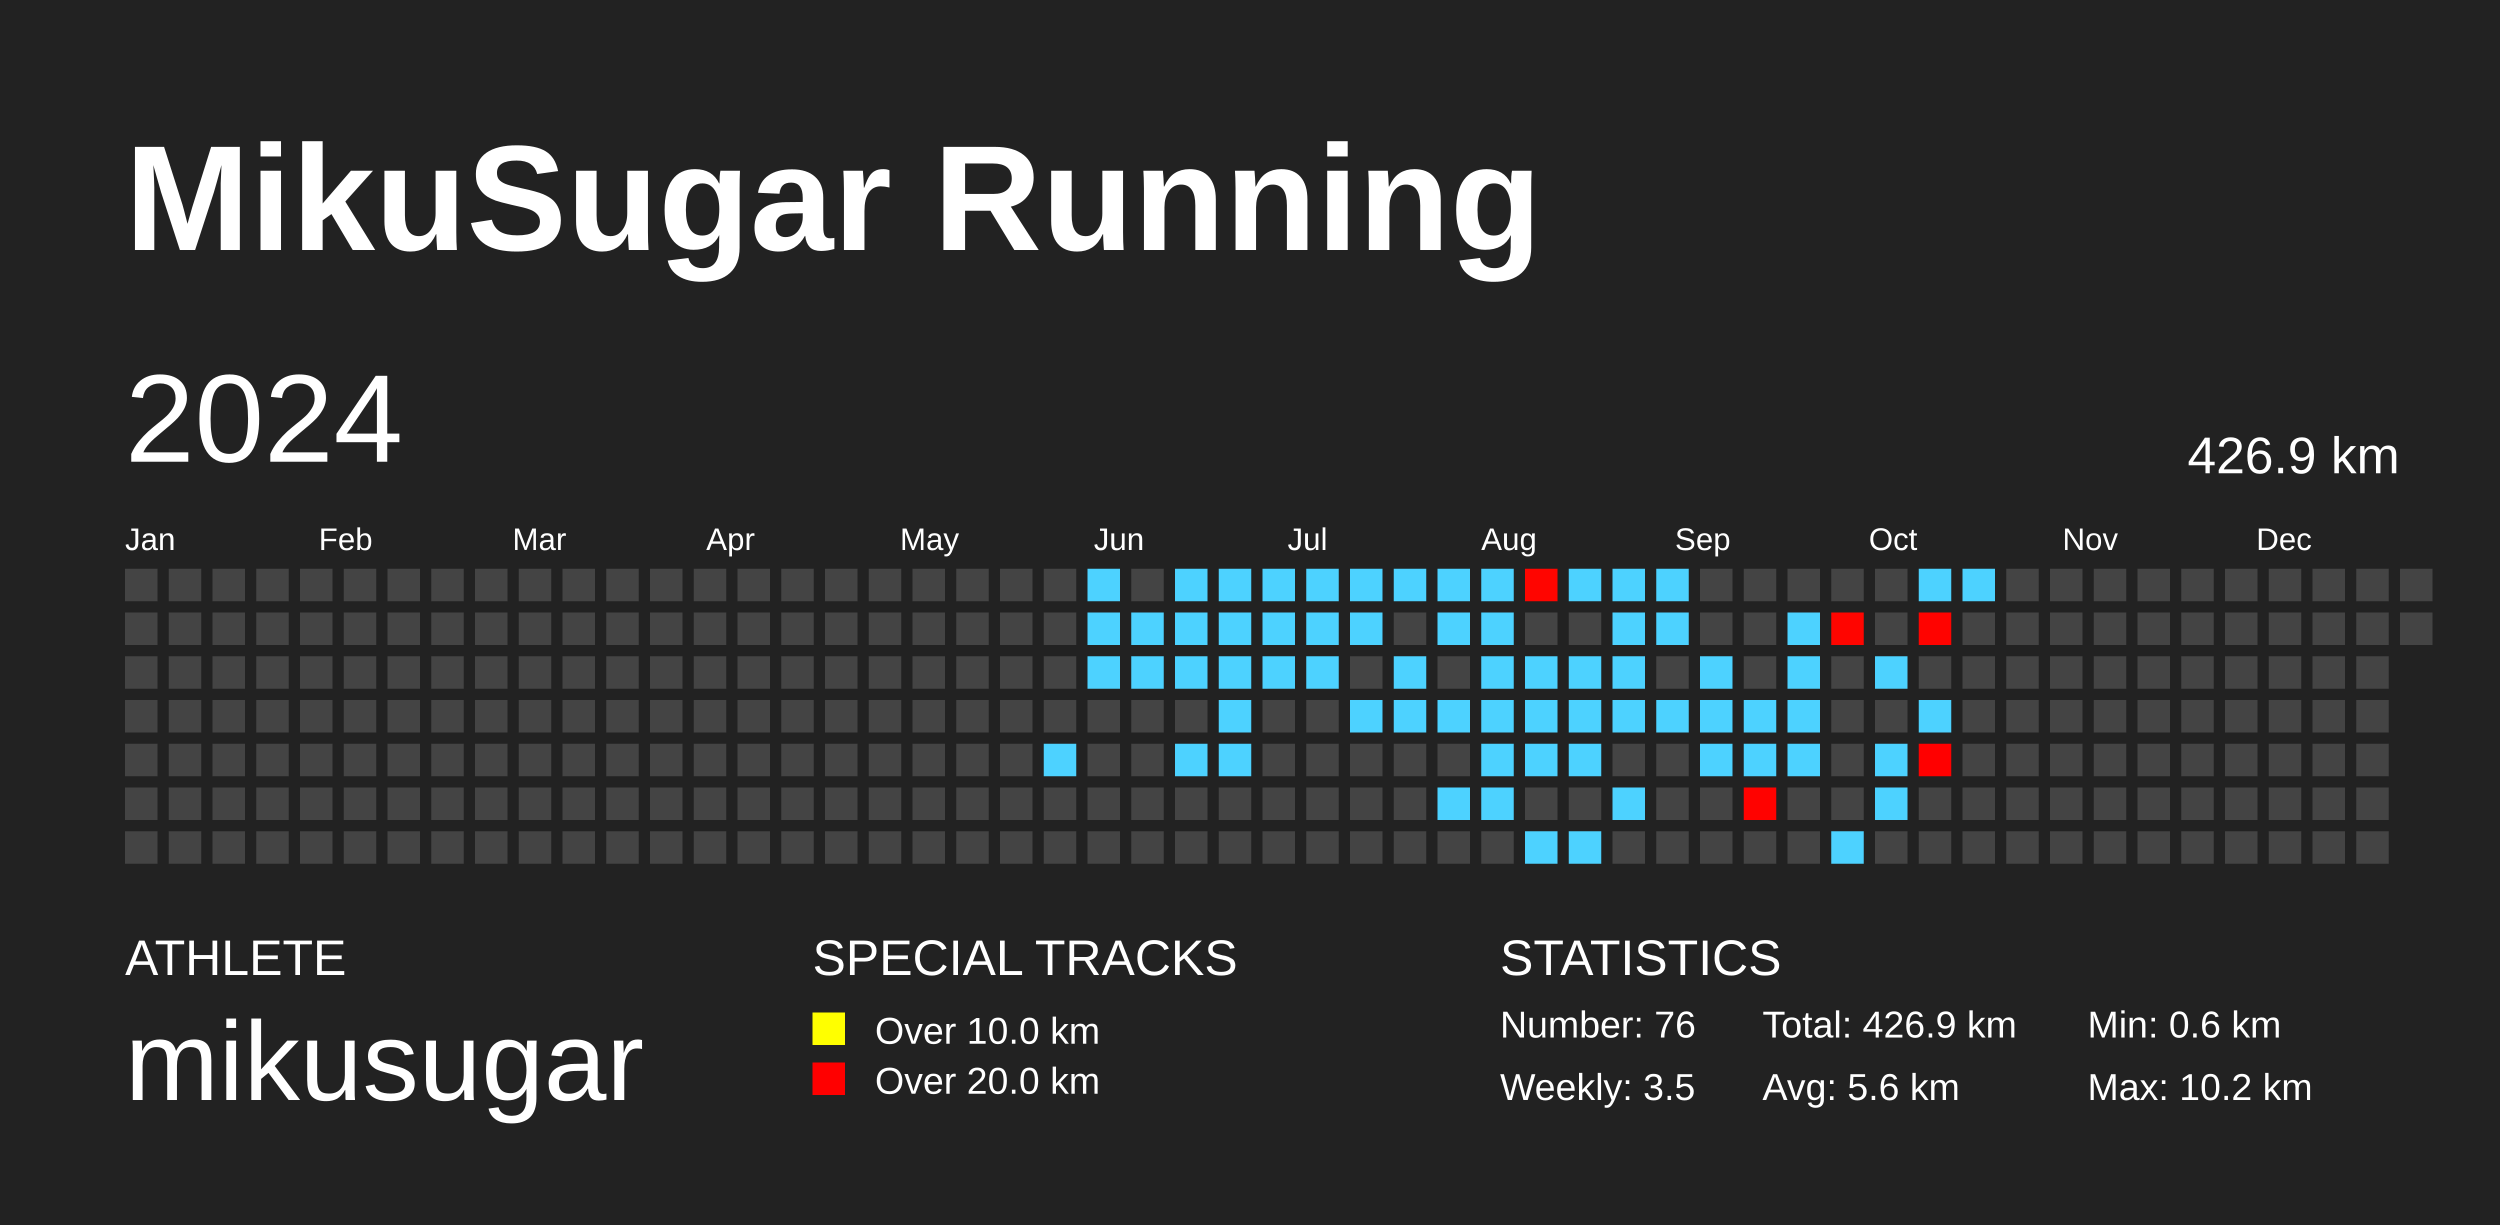
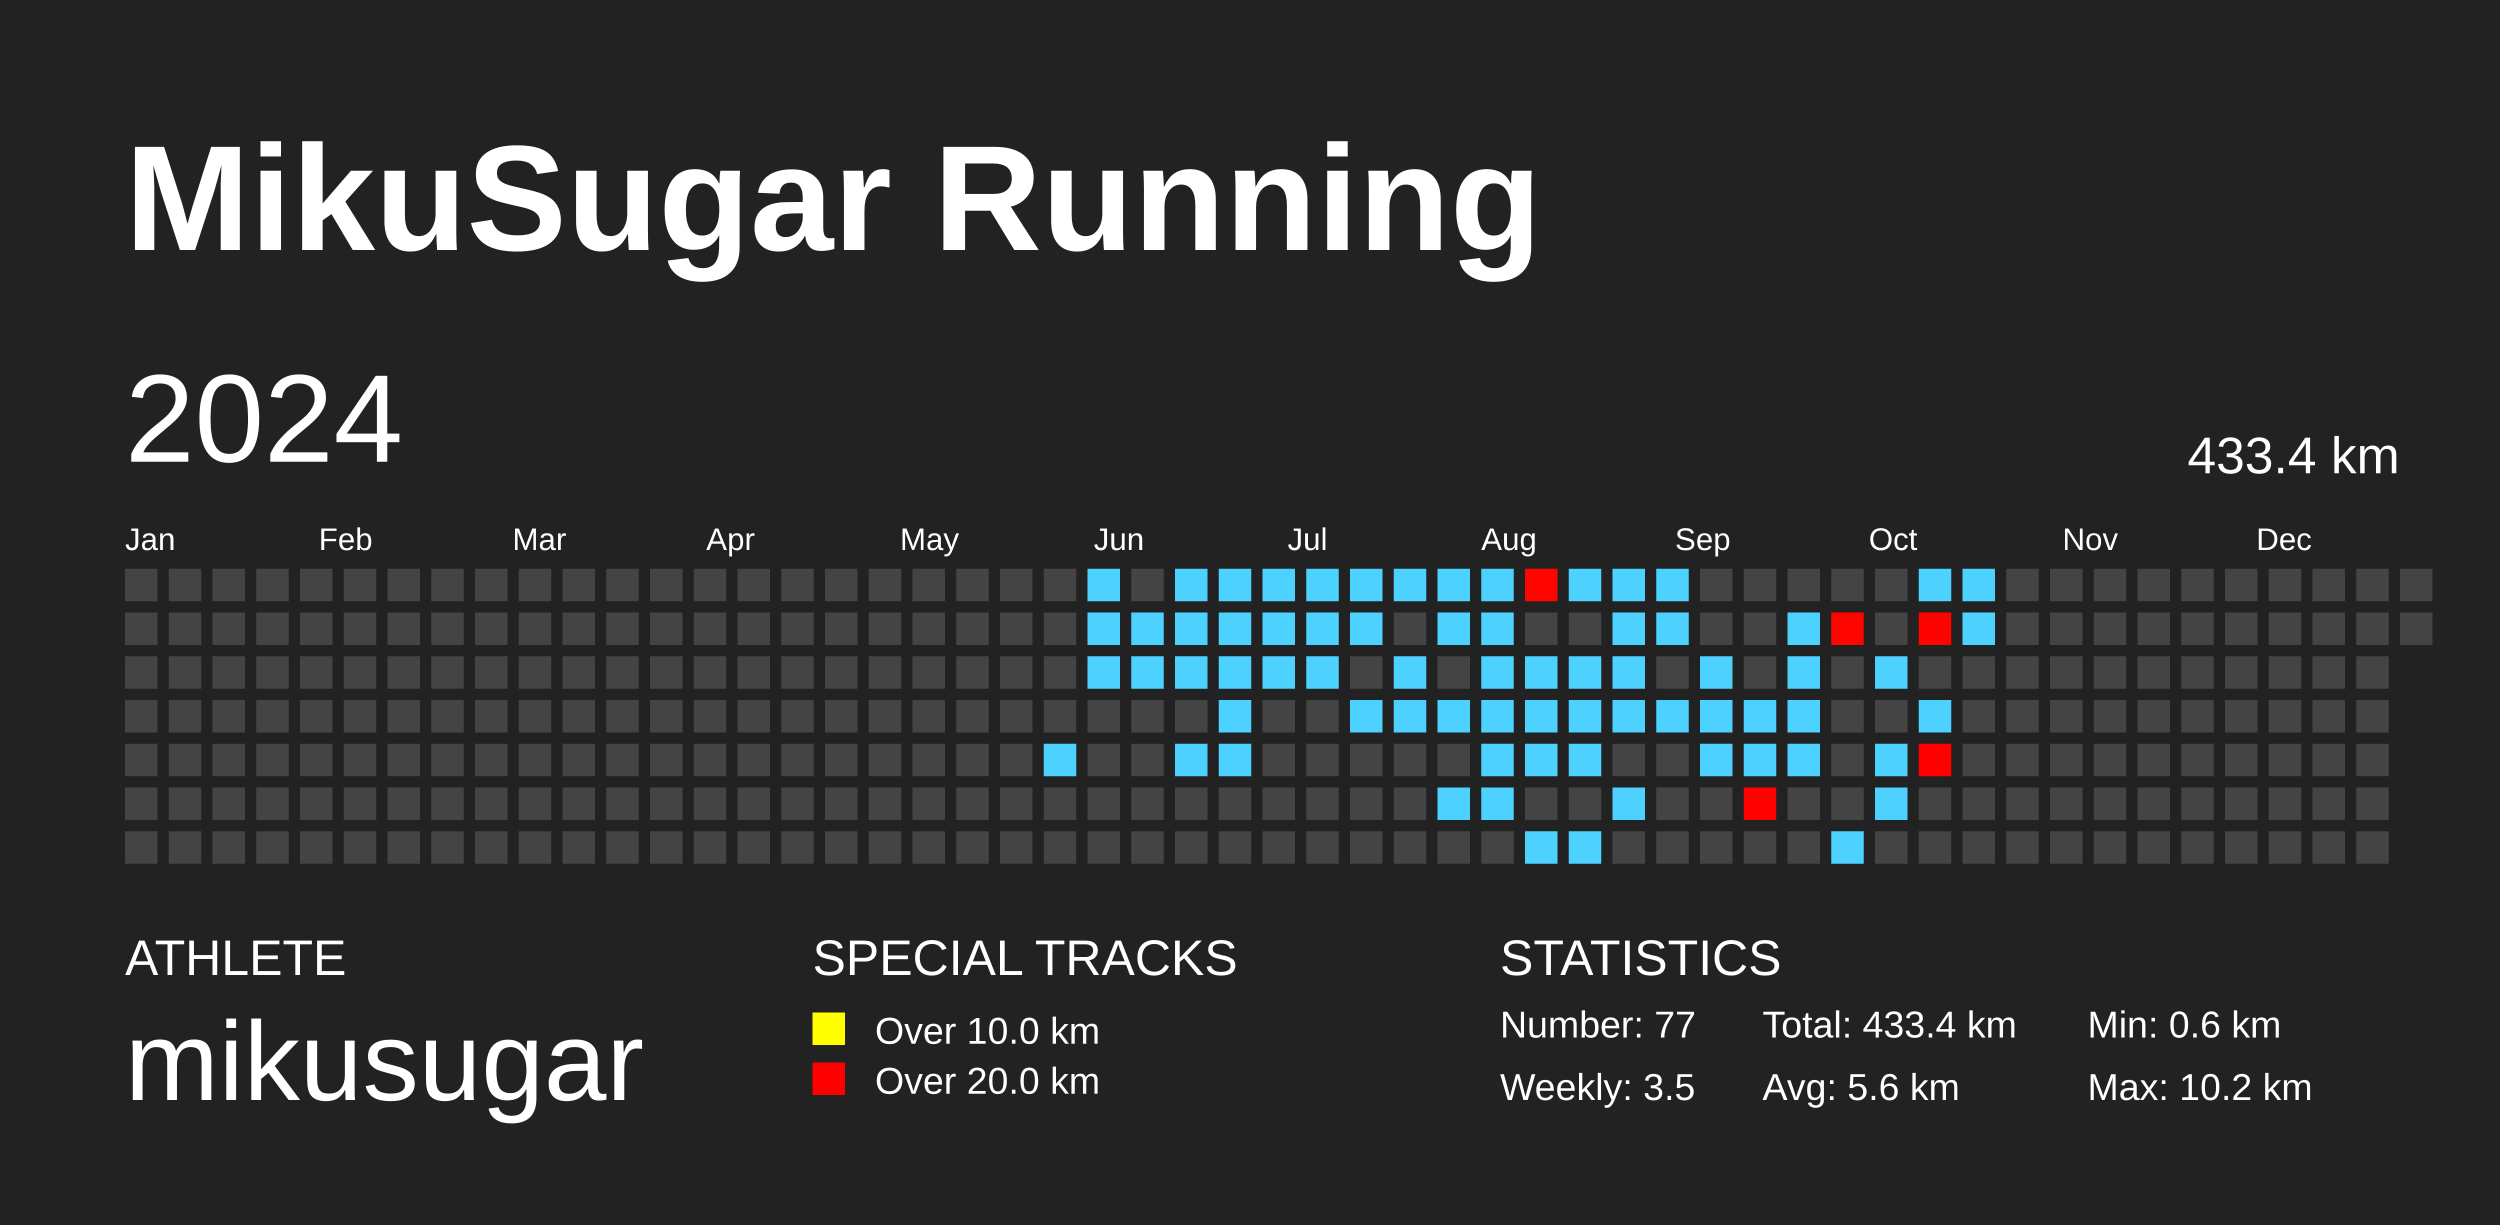
<svg xmlns="http://www.w3.org/2000/svg" baseProfile="full" height="98mm" version="1.1" viewBox="0,0,200,98" width="200mm">
  <defs />
  <rect fill="#222222" height="98" width="200" x="0" y="0" />
  <text fill="#FFFFFF" style="font-size:12px; font-family:Arial; font-weight:bold;" x="10" y="20">MikuSugar Running</text>
  <text fill="#FFFFFF" style="font-size:4px; font-family:Arial" x="10" y="78">ATHLETE</text>
  <text fill="#FFFFFF" style="font-size:9px; font-family:Arial" x="10" y="88">mikusugar</text>
  <text fill="#FFFFFF" style="font-size:4px; font-family:Arial" x="65" y="78">SPECIAL TRACKS</text>
  <rect fill="yellow" height="2.6" width="2.6" x="65" y="81" />
  <text fill="#FFFFFF" style="font-size:3px; font-family:Arial" x="70" y="83.5">Over 10.0 km</text>
  <rect fill="red" height="2.6" width="2.6" x="65" y="85" />
  <text fill="#FFFFFF" style="font-size:3px; font-family:Arial" x="70" y="87.5">Over 20.0 km</text>
  <text fill="#FFFFFF" style="font-size:4px; font-family:Arial" x="120" y="78">STATISTICS</text>
-   <text fill="#FFFFFF" style="font-size:3px; font-family:Arial" x="120" y="83">Number: 76</text>
+   <text fill="#FFFFFF" style="font-size:3px; font-family:Arial" x="120" y="83">Number: 77</text>
  <text fill="#FFFFFF" style="font-size:3px; font-family:Arial" x="120" y="88">Weekly: 3.5</text>
-   <text fill="#FFFFFF" style="font-size:3px; font-family:Arial" x="141" y="83">Total: 426.9 km</text>
+   <text fill="#FFFFFF" style="font-size:3px; font-family:Arial" x="141" y="83">Total: 433.4 km</text>
  <text fill="#FFFFFF" style="font-size:3px; font-family:Arial" x="141" y="88">Avg: 5.6 km</text>
  <text fill="#FFFFFF" style="font-size:3px; font-family:Arial" x="167" y="83">Min: 0.6 km</text>
  <text fill="#FFFFFF" style="font-size:3px; font-family:Arial" x="167" y="88">Max: 10.2 km</text>
  <text dominant-baseline="hanging" fill="#FFFFFF" style="font-size:10.0px; font-family:Arial;" x="10" y="30">2024</text>
-   <text dominant-baseline="hanging" fill="#FFFFFF" style="font-size:4.125px; font-family:Arial;" x="175" y="35">426.9 km</text>
+   <text dominant-baseline="hanging" fill="#FFFFFF" style="font-size:4.125px; font-family:Arial;" x="175" y="35">433.4 km</text>
  <text fill="#FFFFFF" style="font-size:2.5px; font-family:Arial" x="10.0" y="44">Jan</text>
  <text fill="#FFFFFF" style="font-size:2.5px; font-family:Arial" x="25.5" y="44">Feb</text>
  <text fill="#FFFFFF" style="font-size:2.5px; font-family:Arial" x="41.0" y="44">Mar</text>
  <text fill="#FFFFFF" style="font-size:2.5px; font-family:Arial" x="56.5" y="44">Apr</text>
  <text fill="#FFFFFF" style="font-size:2.5px; font-family:Arial" x="72.0" y="44">May</text>
  <text fill="#FFFFFF" style="font-size:2.5px; font-family:Arial" x="87.5" y="44">Jun</text>
  <text fill="#FFFFFF" style="font-size:2.5px; font-family:Arial" x="103.0" y="44">Jul</text>
  <text fill="#FFFFFF" style="font-size:2.5px; font-family:Arial" x="118.5" y="44">Aug</text>
  <text fill="#FFFFFF" style="font-size:2.5px; font-family:Arial" x="134.0" y="44">Sep</text>
  <text fill="#FFFFFF" style="font-size:2.5px; font-family:Arial" x="149.5" y="44">Oct</text>
  <text fill="#FFFFFF" style="font-size:2.5px; font-family:Arial" x="165.0" y="44">Nov</text>
  <text fill="#FFFFFF" style="font-size:2.5px; font-family:Arial" x="180.5" y="44">Dec</text>
  <rect fill="#444444" height="2.6" width="2.6" x="10.0" y="45.5" />
  <rect fill="#444444" height="2.6" width="2.6" x="10.0" y="49.0" />
  <rect fill="#444444" height="2.6" width="2.6" x="10.0" y="52.5" />
  <rect fill="#444444" height="2.6" width="2.6" x="10.0" y="56.0" />
  <rect fill="#444444" height="2.6" width="2.6" x="10.0" y="59.5" />
  <rect fill="#444444" height="2.6" width="2.6" x="10.0" y="63.0" />
  <rect fill="#444444" height="2.6" width="2.6" x="10.0" y="66.5" />
  <rect fill="#444444" height="2.6" width="2.6" x="13.5" y="45.5" />
  <rect fill="#444444" height="2.6" width="2.6" x="13.5" y="49.0" />
  <rect fill="#444444" height="2.6" width="2.6" x="13.5" y="52.5" />
  <rect fill="#444444" height="2.6" width="2.6" x="13.5" y="56.0" />
  <rect fill="#444444" height="2.6" width="2.6" x="13.5" y="59.5" />
  <rect fill="#444444" height="2.6" width="2.6" x="13.5" y="63.0" />
  <rect fill="#444444" height="2.6" width="2.6" x="13.5" y="66.5" />
  <rect fill="#444444" height="2.6" width="2.6" x="17.0" y="45.5" />
  <rect fill="#444444" height="2.6" width="2.6" x="17.0" y="49.0" />
  <rect fill="#444444" height="2.6" width="2.6" x="17.0" y="52.5" />
  <rect fill="#444444" height="2.6" width="2.6" x="17.0" y="56.0" />
  <rect fill="#444444" height="2.6" width="2.6" x="17.0" y="59.5" />
  <rect fill="#444444" height="2.6" width="2.6" x="17.0" y="63.0" />
  <rect fill="#444444" height="2.6" width="2.6" x="17.0" y="66.5" />
  <rect fill="#444444" height="2.6" width="2.6" x="20.5" y="45.5" />
  <rect fill="#444444" height="2.6" width="2.6" x="20.5" y="49.0" />
  <rect fill="#444444" height="2.6" width="2.6" x="20.5" y="52.5" />
  <rect fill="#444444" height="2.6" width="2.6" x="20.5" y="56.0" />
  <rect fill="#444444" height="2.6" width="2.6" x="20.5" y="59.5" />
  <rect fill="#444444" height="2.6" width="2.6" x="20.5" y="63.0" />
  <rect fill="#444444" height="2.6" width="2.6" x="20.5" y="66.5" />
  <rect fill="#444444" height="2.6" width="2.6" x="24.0" y="45.5" />
  <rect fill="#444444" height="2.6" width="2.6" x="24.0" y="49.0" />
  <rect fill="#444444" height="2.6" width="2.6" x="24.0" y="52.5" />
  <rect fill="#444444" height="2.6" width="2.6" x="24.0" y="56.0" />
  <rect fill="#444444" height="2.6" width="2.6" x="24.0" y="59.5" />
  <rect fill="#444444" height="2.6" width="2.6" x="24.0" y="63.0" />
  <rect fill="#444444" height="2.6" width="2.6" x="24.0" y="66.5" />
  <rect fill="#444444" height="2.6" width="2.6" x="27.5" y="45.5" />
  <rect fill="#444444" height="2.6" width="2.6" x="27.5" y="49.0" />
  <rect fill="#444444" height="2.6" width="2.6" x="27.5" y="52.5" />
  <rect fill="#444444" height="2.6" width="2.6" x="27.5" y="56.0" />
  <rect fill="#444444" height="2.6" width="2.6" x="27.5" y="59.5" />
  <rect fill="#444444" height="2.6" width="2.6" x="27.5" y="63.0" />
  <rect fill="#444444" height="2.6" width="2.6" x="27.5" y="66.5" />
  <rect fill="#444444" height="2.6" width="2.6" x="31.0" y="45.5" />
  <rect fill="#444444" height="2.6" width="2.6" x="31.0" y="49.0" />
  <rect fill="#444444" height="2.6" width="2.6" x="31.0" y="52.5" />
  <rect fill="#444444" height="2.6" width="2.6" x="31.0" y="56.0" />
  <rect fill="#444444" height="2.6" width="2.6" x="31.0" y="59.5" />
  <rect fill="#444444" height="2.6" width="2.6" x="31.0" y="63.0" />
  <rect fill="#444444" height="2.6" width="2.6" x="31.0" y="66.5" />
  <rect fill="#444444" height="2.6" width="2.6" x="34.5" y="45.5" />
  <rect fill="#444444" height="2.6" width="2.6" x="34.5" y="49.0" />
  <rect fill="#444444" height="2.6" width="2.6" x="34.5" y="52.5" />
  <rect fill="#444444" height="2.6" width="2.6" x="34.5" y="56.0" />
  <rect fill="#444444" height="2.6" width="2.6" x="34.5" y="59.5" />
  <rect fill="#444444" height="2.6" width="2.6" x="34.5" y="63.0" />
  <rect fill="#444444" height="2.6" width="2.6" x="34.5" y="66.5" />
  <rect fill="#444444" height="2.6" width="2.6" x="38.0" y="45.5" />
  <rect fill="#444444" height="2.6" width="2.6" x="38.0" y="49.0" />
  <rect fill="#444444" height="2.6" width="2.6" x="38.0" y="52.5" />
  <rect fill="#444444" height="2.6" width="2.6" x="38.0" y="56.0" />
  <rect fill="#444444" height="2.6" width="2.6" x="38.0" y="59.5" />
  <rect fill="#444444" height="2.6" width="2.6" x="38.0" y="63.0" />
  <rect fill="#444444" height="2.6" width="2.6" x="38.0" y="66.5" />
  <rect fill="#444444" height="2.6" width="2.6" x="41.5" y="45.5" />
  <rect fill="#444444" height="2.6" width="2.6" x="41.5" y="49.0" />
  <rect fill="#444444" height="2.6" width="2.6" x="41.5" y="52.5" />
  <rect fill="#444444" height="2.6" width="2.6" x="41.5" y="56.0" />
  <rect fill="#444444" height="2.6" width="2.6" x="41.5" y="59.5" />
  <rect fill="#444444" height="2.6" width="2.6" x="41.5" y="63.0" />
  <rect fill="#444444" height="2.6" width="2.6" x="41.5" y="66.5" />
  <rect fill="#444444" height="2.6" width="2.6" x="45.0" y="45.5" />
  <rect fill="#444444" height="2.6" width="2.6" x="45.0" y="49.0" />
  <rect fill="#444444" height="2.6" width="2.6" x="45.0" y="52.5" />
  <rect fill="#444444" height="2.6" width="2.6" x="45.0" y="56.0" />
  <rect fill="#444444" height="2.6" width="2.6" x="45.0" y="59.5" />
  <rect fill="#444444" height="2.6" width="2.6" x="45.0" y="63.0" />
  <rect fill="#444444" height="2.6" width="2.6" x="45.0" y="66.5" />
  <rect fill="#444444" height="2.6" width="2.6" x="48.5" y="45.5" />
  <rect fill="#444444" height="2.6" width="2.6" x="48.5" y="49.0" />
  <rect fill="#444444" height="2.6" width="2.6" x="48.5" y="52.5" />
  <rect fill="#444444" height="2.6" width="2.6" x="48.5" y="56.0" />
  <rect fill="#444444" height="2.6" width="2.6" x="48.5" y="59.5" />
  <rect fill="#444444" height="2.6" width="2.6" x="48.5" y="63.0" />
  <rect fill="#444444" height="2.6" width="2.6" x="48.5" y="66.5" />
  <rect fill="#444444" height="2.6" width="2.6" x="52.0" y="45.5" />
  <rect fill="#444444" height="2.6" width="2.6" x="52.0" y="49.0" />
  <rect fill="#444444" height="2.6" width="2.6" x="52.0" y="52.5" />
  <rect fill="#444444" height="2.6" width="2.6" x="52.0" y="56.0" />
  <rect fill="#444444" height="2.6" width="2.6" x="52.0" y="59.5" />
  <rect fill="#444444" height="2.6" width="2.6" x="52.0" y="63.0" />
  <rect fill="#444444" height="2.6" width="2.6" x="52.0" y="66.5" />
  <rect fill="#444444" height="2.6" width="2.6" x="55.5" y="45.5" />
  <rect fill="#444444" height="2.6" width="2.6" x="55.5" y="49.0" />
  <rect fill="#444444" height="2.6" width="2.6" x="55.5" y="52.5" />
  <rect fill="#444444" height="2.6" width="2.6" x="55.5" y="56.0" />
  <rect fill="#444444" height="2.6" width="2.6" x="55.5" y="59.5" />
  <rect fill="#444444" height="2.6" width="2.6" x="55.5" y="63.0" />
  <rect fill="#444444" height="2.6" width="2.6" x="55.5" y="66.5" />
  <rect fill="#444444" height="2.6" width="2.6" x="59.0" y="45.5" />
  <rect fill="#444444" height="2.6" width="2.6" x="59.0" y="49.0" />
  <rect fill="#444444" height="2.6" width="2.6" x="59.0" y="52.5" />
  <rect fill="#444444" height="2.6" width="2.6" x="59.0" y="56.0" />
  <rect fill="#444444" height="2.6" width="2.6" x="59.0" y="59.5" />
  <rect fill="#444444" height="2.6" width="2.6" x="59.0" y="63.0" />
  <rect fill="#444444" height="2.6" width="2.6" x="59.0" y="66.5" />
  <rect fill="#444444" height="2.6" width="2.6" x="62.5" y="45.5" />
  <rect fill="#444444" height="2.6" width="2.6" x="62.5" y="49.0" />
  <rect fill="#444444" height="2.6" width="2.6" x="62.5" y="52.5" />
  <rect fill="#444444" height="2.6" width="2.6" x="62.5" y="56.0" />
  <rect fill="#444444" height="2.6" width="2.6" x="62.5" y="59.5" />
  <rect fill="#444444" height="2.6" width="2.6" x="62.5" y="63.0" />
  <rect fill="#444444" height="2.6" width="2.6" x="62.5" y="66.5" />
  <rect fill="#444444" height="2.6" width="2.6" x="66.0" y="45.5" />
  <rect fill="#444444" height="2.6" width="2.6" x="66.0" y="49.0" />
  <rect fill="#444444" height="2.6" width="2.6" x="66.0" y="52.5" />
  <rect fill="#444444" height="2.6" width="2.6" x="66.0" y="56.0" />
  <rect fill="#444444" height="2.6" width="2.6" x="66.0" y="59.5" />
  <rect fill="#444444" height="2.6" width="2.6" x="66.0" y="63.0" />
  <rect fill="#444444" height="2.6" width="2.6" x="66.0" y="66.5" />
  <rect fill="#444444" height="2.6" width="2.6" x="69.5" y="45.5" />
  <rect fill="#444444" height="2.6" width="2.6" x="69.5" y="49.0" />
  <rect fill="#444444" height="2.6" width="2.6" x="69.5" y="52.5" />
  <rect fill="#444444" height="2.6" width="2.6" x="69.5" y="56.0" />
  <rect fill="#444444" height="2.6" width="2.6" x="69.5" y="59.5" />
  <rect fill="#444444" height="2.6" width="2.6" x="69.5" y="63.0" />
  <rect fill="#444444" height="2.6" width="2.6" x="69.5" y="66.5" />
  <rect fill="#444444" height="2.6" width="2.6" x="73.0" y="45.5" />
  <rect fill="#444444" height="2.6" width="2.6" x="73.0" y="49.0" />
  <rect fill="#444444" height="2.6" width="2.6" x="73.0" y="52.5" />
  <rect fill="#444444" height="2.6" width="2.6" x="73.0" y="56.0" />
  <rect fill="#444444" height="2.6" width="2.6" x="73.0" y="59.5" />
  <rect fill="#444444" height="2.6" width="2.6" x="73.0" y="63.0" />
  <rect fill="#444444" height="2.6" width="2.6" x="73.0" y="66.5" />
  <rect fill="#444444" height="2.6" width="2.6" x="76.5" y="45.5" />
  <rect fill="#444444" height="2.6" width="2.6" x="76.5" y="49.0" />
  <rect fill="#444444" height="2.6" width="2.6" x="76.5" y="52.5" />
  <rect fill="#444444" height="2.6" width="2.6" x="76.5" y="56.0" />
  <rect fill="#444444" height="2.6" width="2.6" x="76.5" y="59.5" />
  <rect fill="#444444" height="2.6" width="2.6" x="76.5" y="63.0" />
  <rect fill="#444444" height="2.6" width="2.6" x="76.5" y="66.5" />
  <rect fill="#444444" height="2.6" width="2.6" x="80.0" y="45.5" />
  <rect fill="#444444" height="2.6" width="2.6" x="80.0" y="49.0" />
  <rect fill="#444444" height="2.6" width="2.6" x="80.0" y="52.5" />
  <rect fill="#444444" height="2.6" width="2.6" x="80.0" y="56.0" />
  <rect fill="#444444" height="2.6" width="2.6" x="80.0" y="59.5" />
  <rect fill="#444444" height="2.6" width="2.6" x="80.0" y="63.0" />
  <rect fill="#444444" height="2.6" width="2.6" x="80.0" y="66.5" />
  <rect fill="#444444" height="2.6" width="2.6" x="83.5" y="45.5" />
  <rect fill="#444444" height="2.6" width="2.6" x="83.5" y="49.0" />
  <rect fill="#444444" height="2.6" width="2.6" x="83.5" y="52.5" />
  <rect fill="#444444" height="2.6" width="2.6" x="83.5" y="56.0" />
  <rect fill="#4dd2ff" height="2.6" width="2.6" x="83.5" y="59.5" />
  <rect fill="#444444" height="2.6" width="2.6" x="83.5" y="63.0" />
  <rect fill="#444444" height="2.6" width="2.6" x="83.5" y="66.5" />
  <rect fill="#4dd2ff" height="2.6" width="2.6" x="87.0" y="45.5" />
  <rect fill="#4dd2ff" height="2.6" width="2.6" x="87.0" y="49.0" />
  <rect fill="#4dd2ff" height="2.6" width="2.6" x="87.0" y="52.5" />
  <rect fill="#444444" height="2.6" width="2.6" x="87.0" y="56.0" />
  <rect fill="#444444" height="2.6" width="2.6" x="87.0" y="59.5" />
  <rect fill="#444444" height="2.6" width="2.6" x="87.0" y="63.0" />
  <rect fill="#444444" height="2.6" width="2.6" x="87.0" y="66.5" />
  <rect fill="#444444" height="2.6" width="2.6" x="90.5" y="45.5" />
  <rect fill="#4dd2ff" height="2.6" width="2.6" x="90.5" y="49.0" />
  <rect fill="#4dd2ff" height="2.6" width="2.6" x="90.5" y="52.5" />
  <rect fill="#444444" height="2.6" width="2.6" x="90.5" y="56.0" />
  <rect fill="#444444" height="2.6" width="2.6" x="90.5" y="59.5" />
  <rect fill="#444444" height="2.6" width="2.6" x="90.5" y="63.0" />
  <rect fill="#444444" height="2.6" width="2.6" x="90.5" y="66.5" />
  <rect fill="#4dd2ff" height="2.6" width="2.6" x="94.0" y="45.5" />
  <rect fill="#4dd2ff" height="2.6" width="2.6" x="94.0" y="49.0" />
  <rect fill="#4dd2ff" height="2.6" width="2.6" x="94.0" y="52.5" />
  <rect fill="#444444" height="2.6" width="2.6" x="94.0" y="56.0" />
  <rect fill="#4dd2ff" height="2.6" width="2.6" x="94.0" y="59.5" />
  <rect fill="#444444" height="2.6" width="2.6" x="94.0" y="63.0" />
  <rect fill="#444444" height="2.6" width="2.6" x="94.0" y="66.5" />
  <rect fill="#4dd2ff" height="2.6" width="2.6" x="97.5" y="45.5" />
  <rect fill="#4dd2ff" height="2.6" width="2.6" x="97.5" y="49.0" />
  <rect fill="#4dd2ff" height="2.6" width="2.6" x="97.5" y="52.5" />
  <rect fill="#4dd2ff" height="2.6" width="2.6" x="97.5" y="56.0" />
  <rect fill="#4dd2ff" height="2.6" width="2.6" x="97.5" y="59.5" />
  <rect fill="#444444" height="2.6" width="2.6" x="97.5" y="63.0" />
  <rect fill="#444444" height="2.6" width="2.6" x="97.5" y="66.5" />
  <rect fill="#4dd2ff" height="2.6" width="2.6" x="101.0" y="45.5" />
  <rect fill="#4dd2ff" height="2.6" width="2.6" x="101.0" y="49.0" />
  <rect fill="#4dd2ff" height="2.6" width="2.6" x="101.0" y="52.5" />
  <rect fill="#444444" height="2.6" width="2.6" x="101.0" y="56.0" />
  <rect fill="#444444" height="2.6" width="2.6" x="101.0" y="59.5" />
  <rect fill="#444444" height="2.6" width="2.6" x="101.0" y="63.0" />
  <rect fill="#444444" height="2.6" width="2.6" x="101.0" y="66.5" />
  <rect fill="#4dd2ff" height="2.6" width="2.6" x="104.5" y="45.5" />
  <rect fill="#4dd2ff" height="2.6" width="2.6" x="104.5" y="49.0" />
  <rect fill="#4dd2ff" height="2.6" width="2.6" x="104.5" y="52.5" />
  <rect fill="#444444" height="2.6" width="2.6" x="104.5" y="56.0" />
  <rect fill="#444444" height="2.6" width="2.6" x="104.5" y="59.5" />
  <rect fill="#444444" height="2.6" width="2.6" x="104.5" y="63.0" />
  <rect fill="#444444" height="2.6" width="2.6" x="104.5" y="66.5" />
  <rect fill="#4dd2ff" height="2.6" width="2.6" x="108.0" y="45.5" />
  <rect fill="#4dd2ff" height="2.6" width="2.6" x="108.0" y="49.0" />
  <rect fill="#444444" height="2.6" width="2.6" x="108.0" y="52.5" />
  <rect fill="#4dd2ff" height="2.6" width="2.6" x="108.0" y="56.0" />
  <rect fill="#444444" height="2.6" width="2.6" x="108.0" y="59.5" />
  <rect fill="#444444" height="2.6" width="2.6" x="108.0" y="63.0" />
  <rect fill="#444444" height="2.6" width="2.6" x="108.0" y="66.5" />
  <rect fill="#4dd2ff" height="2.6" width="2.6" x="111.5" y="45.5" />
  <rect fill="#444444" height="2.6" width="2.6" x="111.5" y="49.0" />
  <rect fill="#4dd2ff" height="2.6" width="2.6" x="111.5" y="52.5" />
  <rect fill="#4dd2ff" height="2.6" width="2.6" x="111.5" y="56.0" />
  <rect fill="#444444" height="2.6" width="2.6" x="111.5" y="59.5" />
  <rect fill="#444444" height="2.6" width="2.6" x="111.5" y="63.0" />
  <rect fill="#444444" height="2.6" width="2.6" x="111.5" y="66.5" />
  <rect fill="#4dd2ff" height="2.6" width="2.6" x="115.0" y="45.5" />
  <rect fill="#4dd2ff" height="2.6" width="2.6" x="115.0" y="49.0" />
  <rect fill="#444444" height="2.6" width="2.6" x="115.0" y="52.5" />
  <rect fill="#4dd2ff" height="2.6" width="2.6" x="115.0" y="56.0" />
  <rect fill="#444444" height="2.6" width="2.6" x="115.0" y="59.5" />
  <rect fill="#4dd2ff" height="2.6" width="2.6" x="115.0" y="63.0" />
  <rect fill="#444444" height="2.6" width="2.6" x="115.0" y="66.5" />
  <rect fill="#4dd2ff" height="2.6" width="2.6" x="118.5" y="45.5" />
  <rect fill="#4dd2ff" height="2.6" width="2.6" x="118.5" y="49.0" />
  <rect fill="#4dd2ff" height="2.6" width="2.6" x="118.5" y="52.5" />
  <rect fill="#4dd2ff" height="2.6" width="2.6" x="118.5" y="56.0" />
  <rect fill="#4dd2ff" height="2.6" width="2.6" x="118.5" y="59.5" />
  <rect fill="#4dd2ff" height="2.6" width="2.6" x="118.5" y="63.0" />
  <rect fill="#444444" height="2.6" width="2.6" x="118.5" y="66.5" />
  <rect fill="#ff0500" height="2.6" width="2.6" x="122.0" y="45.5" />
  <rect fill="#444444" height="2.6" width="2.6" x="122.0" y="49.0" />
  <rect fill="#4dd2ff" height="2.6" width="2.6" x="122.0" y="52.5" />
  <rect fill="#4dd2ff" height="2.6" width="2.6" x="122.0" y="56.0" />
  <rect fill="#4dd2ff" height="2.6" width="2.6" x="122.0" y="59.5" />
  <rect fill="#444444" height="2.6" width="2.6" x="122.0" y="63.0" />
  <rect fill="#4dd2ff" height="2.6" width="2.6" x="122.0" y="66.5" />
  <rect fill="#4dd2ff" height="2.6" width="2.6" x="125.5" y="45.5" />
  <rect fill="#444444" height="2.6" width="2.6" x="125.5" y="49.0" />
  <rect fill="#4dd2ff" height="2.6" width="2.6" x="125.5" y="52.5" />
  <rect fill="#4dd2ff" height="2.6" width="2.6" x="125.5" y="56.0" />
  <rect fill="#4dd2ff" height="2.6" width="2.6" x="125.5" y="59.5" />
  <rect fill="#444444" height="2.6" width="2.6" x="125.5" y="63.0" />
  <rect fill="#4dd2ff" height="2.6" width="2.6" x="125.5" y="66.5" />
  <rect fill="#4dd2ff" height="2.6" width="2.6" x="129.0" y="45.5" />
  <rect fill="#4dd2ff" height="2.6" width="2.6" x="129.0" y="49.0" />
  <rect fill="#4dd2ff" height="2.6" width="2.6" x="129.0" y="52.5" />
  <rect fill="#4dd2ff" height="2.6" width="2.6" x="129.0" y="56.0" />
  <rect fill="#444444" height="2.6" width="2.6" x="129.0" y="59.5" />
  <rect fill="#4dd2ff" height="2.6" width="2.6" x="129.0" y="63.0" />
  <rect fill="#444444" height="2.6" width="2.6" x="129.0" y="66.5" />
  <rect fill="#4dd2ff" height="2.6" width="2.6" x="132.5" y="45.5" />
  <rect fill="#4dd2ff" height="2.6" width="2.6" x="132.5" y="49.0" />
  <rect fill="#444444" height="2.6" width="2.6" x="132.5" y="52.5" />
  <rect fill="#4dd2ff" height="2.6" width="2.6" x="132.5" y="56.0" />
  <rect fill="#444444" height="2.6" width="2.6" x="132.5" y="59.5" />
  <rect fill="#444444" height="2.6" width="2.6" x="132.5" y="63.0" />
  <rect fill="#444444" height="2.6" width="2.6" x="132.5" y="66.5" />
  <rect fill="#444444" height="2.6" width="2.6" x="136.0" y="45.5" />
  <rect fill="#444444" height="2.6" width="2.6" x="136.0" y="49.0" />
  <rect fill="#4dd2ff" height="2.6" width="2.6" x="136.0" y="52.5" />
  <rect fill="#4dd2ff" height="2.6" width="2.6" x="136.0" y="56.0" />
  <rect fill="#4dd2ff" height="2.6" width="2.6" x="136.0" y="59.5" />
  <rect fill="#444444" height="2.6" width="2.6" x="136.0" y="63.0" />
  <rect fill="#444444" height="2.6" width="2.6" x="136.0" y="66.5" />
  <rect fill="#444444" height="2.6" width="2.6" x="139.5" y="45.5" />
  <rect fill="#444444" height="2.6" width="2.6" x="139.5" y="49.0" />
  <rect fill="#444444" height="2.6" width="2.6" x="139.5" y="52.5" />
  <rect fill="#4dd2ff" height="2.6" width="2.6" x="139.5" y="56.0" />
  <rect fill="#4dd2ff" height="2.6" width="2.6" x="139.5" y="59.5" />
  <rect fill="#ff0200" height="2.6" width="2.6" x="139.5" y="63.0" />
  <rect fill="#444444" height="2.6" width="2.6" x="139.5" y="66.5" />
  <rect fill="#444444" height="2.6" width="2.6" x="143.0" y="45.5" />
  <rect fill="#4dd2ff" height="2.6" width="2.6" x="143.0" y="49.0" />
  <rect fill="#4dd2ff" height="2.6" width="2.6" x="143.0" y="52.5" />
  <rect fill="#4dd2ff" height="2.6" width="2.6" x="143.0" y="56.0" />
  <rect fill="#4dd2ff" height="2.6" width="2.6" x="143.0" y="59.5" />
  <rect fill="#444444" height="2.6" width="2.6" x="143.0" y="63.0" />
  <rect fill="#444444" height="2.6" width="2.6" x="143.0" y="66.5" />
  <rect fill="#444444" height="2.6" width="2.6" x="146.5" y="45.5" />
  <rect fill="#ff0500" height="2.6" width="2.6" x="146.5" y="49.0" />
  <rect fill="#444444" height="2.6" width="2.6" x="146.5" y="52.5" />
  <rect fill="#444444" height="2.6" width="2.6" x="146.5" y="56.0" />
  <rect fill="#444444" height="2.6" width="2.6" x="146.5" y="59.5" />
  <rect fill="#444444" height="2.6" width="2.6" x="146.5" y="63.0" />
  <rect fill="#4dd2ff" height="2.6" width="2.6" x="146.5" y="66.5" />
  <rect fill="#444444" height="2.6" width="2.6" x="150.0" y="45.5" />
  <rect fill="#444444" height="2.6" width="2.6" x="150.0" y="49.0" />
  <rect fill="#4dd2ff" height="2.6" width="2.6" x="150.0" y="52.5" />
  <rect fill="#444444" height="2.6" width="2.6" x="150.0" y="56.0" />
  <rect fill="#4dd2ff" height="2.6" width="2.6" x="150.0" y="59.5" />
  <rect fill="#4dd2ff" height="2.6" width="2.6" x="150.0" y="63.0" />
  <rect fill="#444444" height="2.6" width="2.6" x="150.0" y="66.5" />
  <rect fill="#4dd2ff" height="2.6" width="2.6" x="153.5" y="45.5" />
  <rect fill="#ff0300" height="2.6" width="2.6" x="153.5" y="49.0" />
  <rect fill="#444444" height="2.6" width="2.6" x="153.5" y="52.5" />
  <rect fill="#4dd2ff" height="2.6" width="2.6" x="153.5" y="56.0" />
  <rect fill="#ff0000" height="2.6" width="2.6" x="153.5" y="59.5" />
  <rect fill="#444444" height="2.6" width="2.6" x="153.5" y="63.0" />
  <rect fill="#444444" height="2.6" width="2.6" x="153.5" y="66.5" />
  <rect fill="#4dd2ff" height="2.6" width="2.6" x="157.0" y="45.5" />
-   <rect fill="#444444" height="2.6" width="2.6" x="157.0" y="49.0" />
+   <rect fill="#4dd2ff" height="2.6" width="2.6" x="157.0" y="49.0" />
  <rect fill="#444444" height="2.6" width="2.6" x="157.0" y="52.5" />
  <rect fill="#444444" height="2.6" width="2.6" x="157.0" y="56.0" />
  <rect fill="#444444" height="2.6" width="2.6" x="157.0" y="59.5" />
  <rect fill="#444444" height="2.6" width="2.6" x="157.0" y="63.0" />
  <rect fill="#444444" height="2.6" width="2.6" x="157.0" y="66.5" />
  <rect fill="#444444" height="2.6" width="2.6" x="160.5" y="45.5" />
  <rect fill="#444444" height="2.6" width="2.6" x="160.5" y="49.0" />
  <rect fill="#444444" height="2.6" width="2.6" x="160.5" y="52.5" />
  <rect fill="#444444" height="2.6" width="2.6" x="160.5" y="56.0" />
  <rect fill="#444444" height="2.6" width="2.6" x="160.5" y="59.5" />
  <rect fill="#444444" height="2.6" width="2.6" x="160.5" y="63.0" />
  <rect fill="#444444" height="2.6" width="2.6" x="160.5" y="66.5" />
  <rect fill="#444444" height="2.6" width="2.6" x="164.0" y="45.5" />
  <rect fill="#444444" height="2.6" width="2.6" x="164.0" y="49.0" />
  <rect fill="#444444" height="2.6" width="2.6" x="164.0" y="52.5" />
  <rect fill="#444444" height="2.6" width="2.6" x="164.0" y="56.0" />
  <rect fill="#444444" height="2.6" width="2.6" x="164.0" y="59.5" />
  <rect fill="#444444" height="2.6" width="2.6" x="164.0" y="63.0" />
  <rect fill="#444444" height="2.6" width="2.6" x="164.0" y="66.5" />
  <rect fill="#444444" height="2.6" width="2.6" x="167.5" y="45.5" />
  <rect fill="#444444" height="2.6" width="2.6" x="167.5" y="49.0" />
  <rect fill="#444444" height="2.6" width="2.6" x="167.5" y="52.5" />
  <rect fill="#444444" height="2.6" width="2.6" x="167.5" y="56.0" />
  <rect fill="#444444" height="2.6" width="2.6" x="167.5" y="59.5" />
  <rect fill="#444444" height="2.6" width="2.6" x="167.5" y="63.0" />
  <rect fill="#444444" height="2.6" width="2.6" x="167.5" y="66.5" />
  <rect fill="#444444" height="2.6" width="2.6" x="171.0" y="45.5" />
  <rect fill="#444444" height="2.6" width="2.6" x="171.0" y="49.0" />
  <rect fill="#444444" height="2.6" width="2.6" x="171.0" y="52.5" />
  <rect fill="#444444" height="2.6" width="2.6" x="171.0" y="56.0" />
  <rect fill="#444444" height="2.6" width="2.6" x="171.0" y="59.5" />
  <rect fill="#444444" height="2.6" width="2.6" x="171.0" y="63.0" />
  <rect fill="#444444" height="2.6" width="2.6" x="171.0" y="66.5" />
  <rect fill="#444444" height="2.6" width="2.6" x="174.5" y="45.5" />
  <rect fill="#444444" height="2.6" width="2.6" x="174.5" y="49.0" />
  <rect fill="#444444" height="2.6" width="2.6" x="174.5" y="52.5" />
  <rect fill="#444444" height="2.6" width="2.6" x="174.5" y="56.0" />
  <rect fill="#444444" height="2.6" width="2.6" x="174.5" y="59.5" />
  <rect fill="#444444" height="2.6" width="2.6" x="174.5" y="63.0" />
  <rect fill="#444444" height="2.6" width="2.6" x="174.5" y="66.5" />
  <rect fill="#444444" height="2.6" width="2.6" x="178.0" y="45.5" />
  <rect fill="#444444" height="2.6" width="2.6" x="178.0" y="49.0" />
  <rect fill="#444444" height="2.6" width="2.6" x="178.0" y="52.5" />
  <rect fill="#444444" height="2.6" width="2.6" x="178.0" y="56.0" />
  <rect fill="#444444" height="2.6" width="2.6" x="178.0" y="59.5" />
  <rect fill="#444444" height="2.6" width="2.6" x="178.0" y="63.0" />
  <rect fill="#444444" height="2.6" width="2.6" x="178.0" y="66.5" />
  <rect fill="#444444" height="2.6" width="2.6" x="181.5" y="45.5" />
  <rect fill="#444444" height="2.6" width="2.6" x="181.5" y="49.0" />
  <rect fill="#444444" height="2.6" width="2.6" x="181.5" y="52.5" />
  <rect fill="#444444" height="2.6" width="2.6" x="181.5" y="56.0" />
  <rect fill="#444444" height="2.6" width="2.6" x="181.5" y="59.5" />
  <rect fill="#444444" height="2.6" width="2.6" x="181.5" y="63.0" />
  <rect fill="#444444" height="2.6" width="2.6" x="181.5" y="66.5" />
  <rect fill="#444444" height="2.6" width="2.6" x="185.0" y="45.5" />
  <rect fill="#444444" height="2.6" width="2.6" x="185.0" y="49.0" />
  <rect fill="#444444" height="2.6" width="2.6" x="185.0" y="52.5" />
  <rect fill="#444444" height="2.6" width="2.6" x="185.0" y="56.0" />
  <rect fill="#444444" height="2.6" width="2.6" x="185.0" y="59.5" />
  <rect fill="#444444" height="2.6" width="2.6" x="185.0" y="63.0" />
  <rect fill="#444444" height="2.6" width="2.6" x="185.0" y="66.5" />
  <rect fill="#444444" height="2.6" width="2.6" x="188.5" y="45.5" />
  <rect fill="#444444" height="2.6" width="2.6" x="188.5" y="49.0" />
  <rect fill="#444444" height="2.6" width="2.6" x="188.5" y="52.5" />
  <rect fill="#444444" height="2.6" width="2.6" x="188.5" y="56.0" />
  <rect fill="#444444" height="2.6" width="2.6" x="188.5" y="59.5" />
  <rect fill="#444444" height="2.6" width="2.6" x="188.5" y="63.0" />
  <rect fill="#444444" height="2.6" width="2.6" x="188.5" y="66.5" />
  <rect fill="#444444" height="2.6" width="2.6" x="192.0" y="45.5" />
  <rect fill="#444444" height="2.6" width="2.6" x="192.0" y="49.0" />
</svg>
